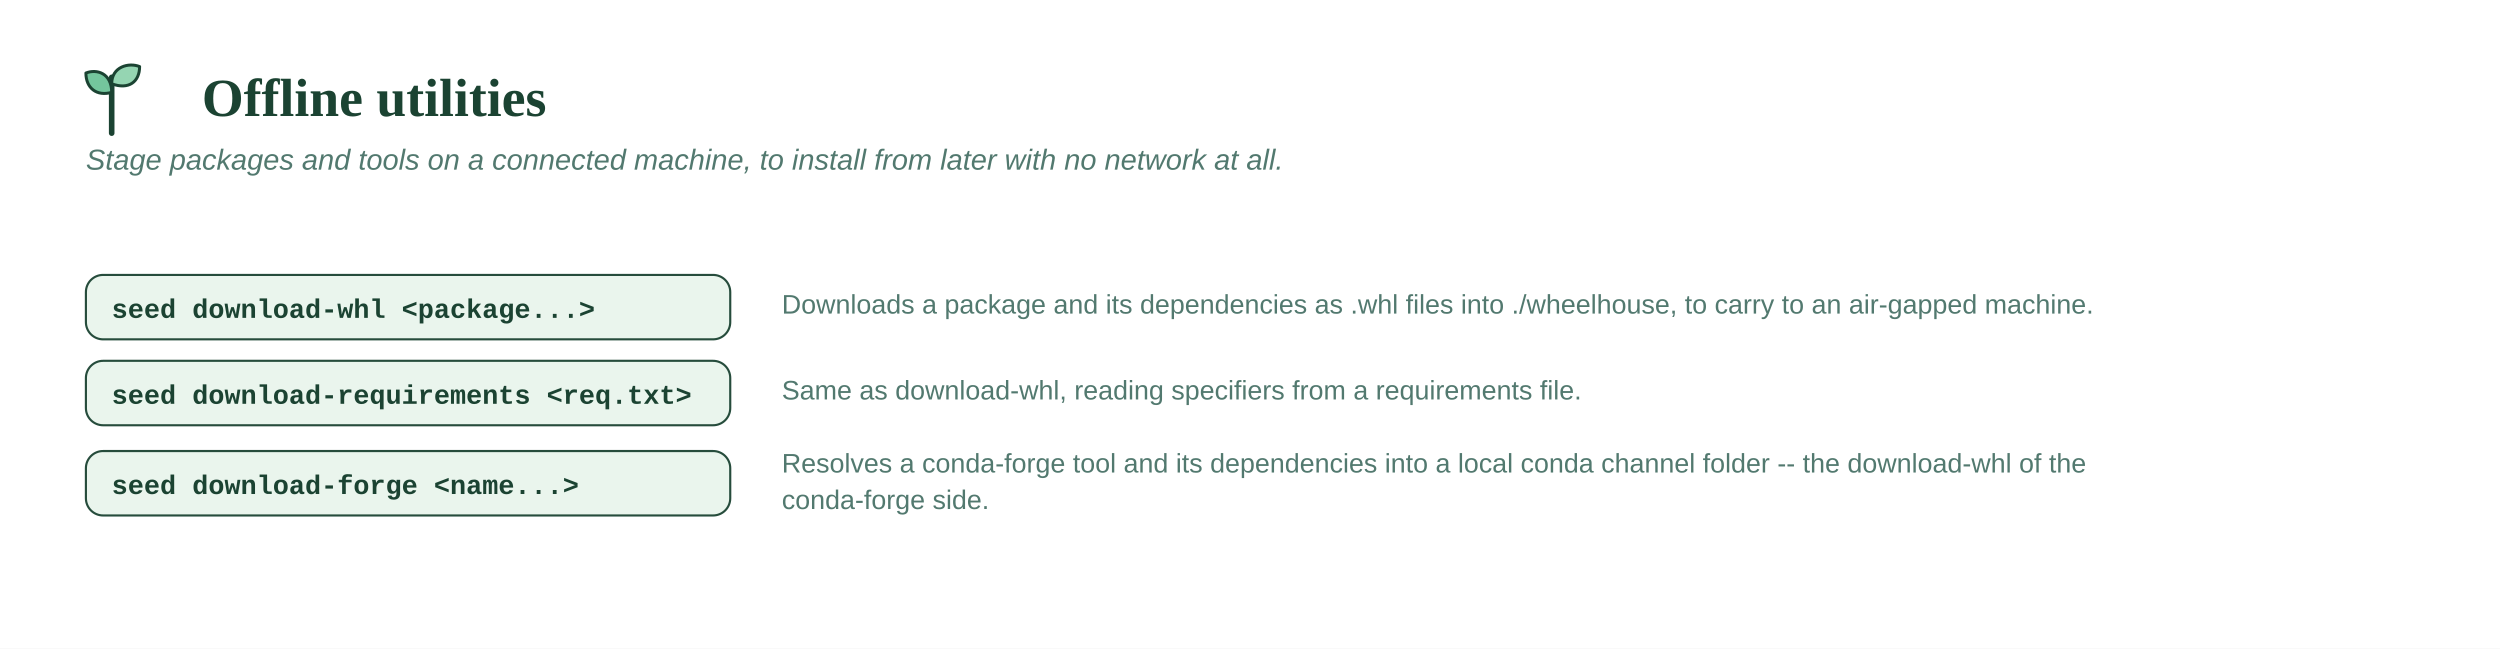
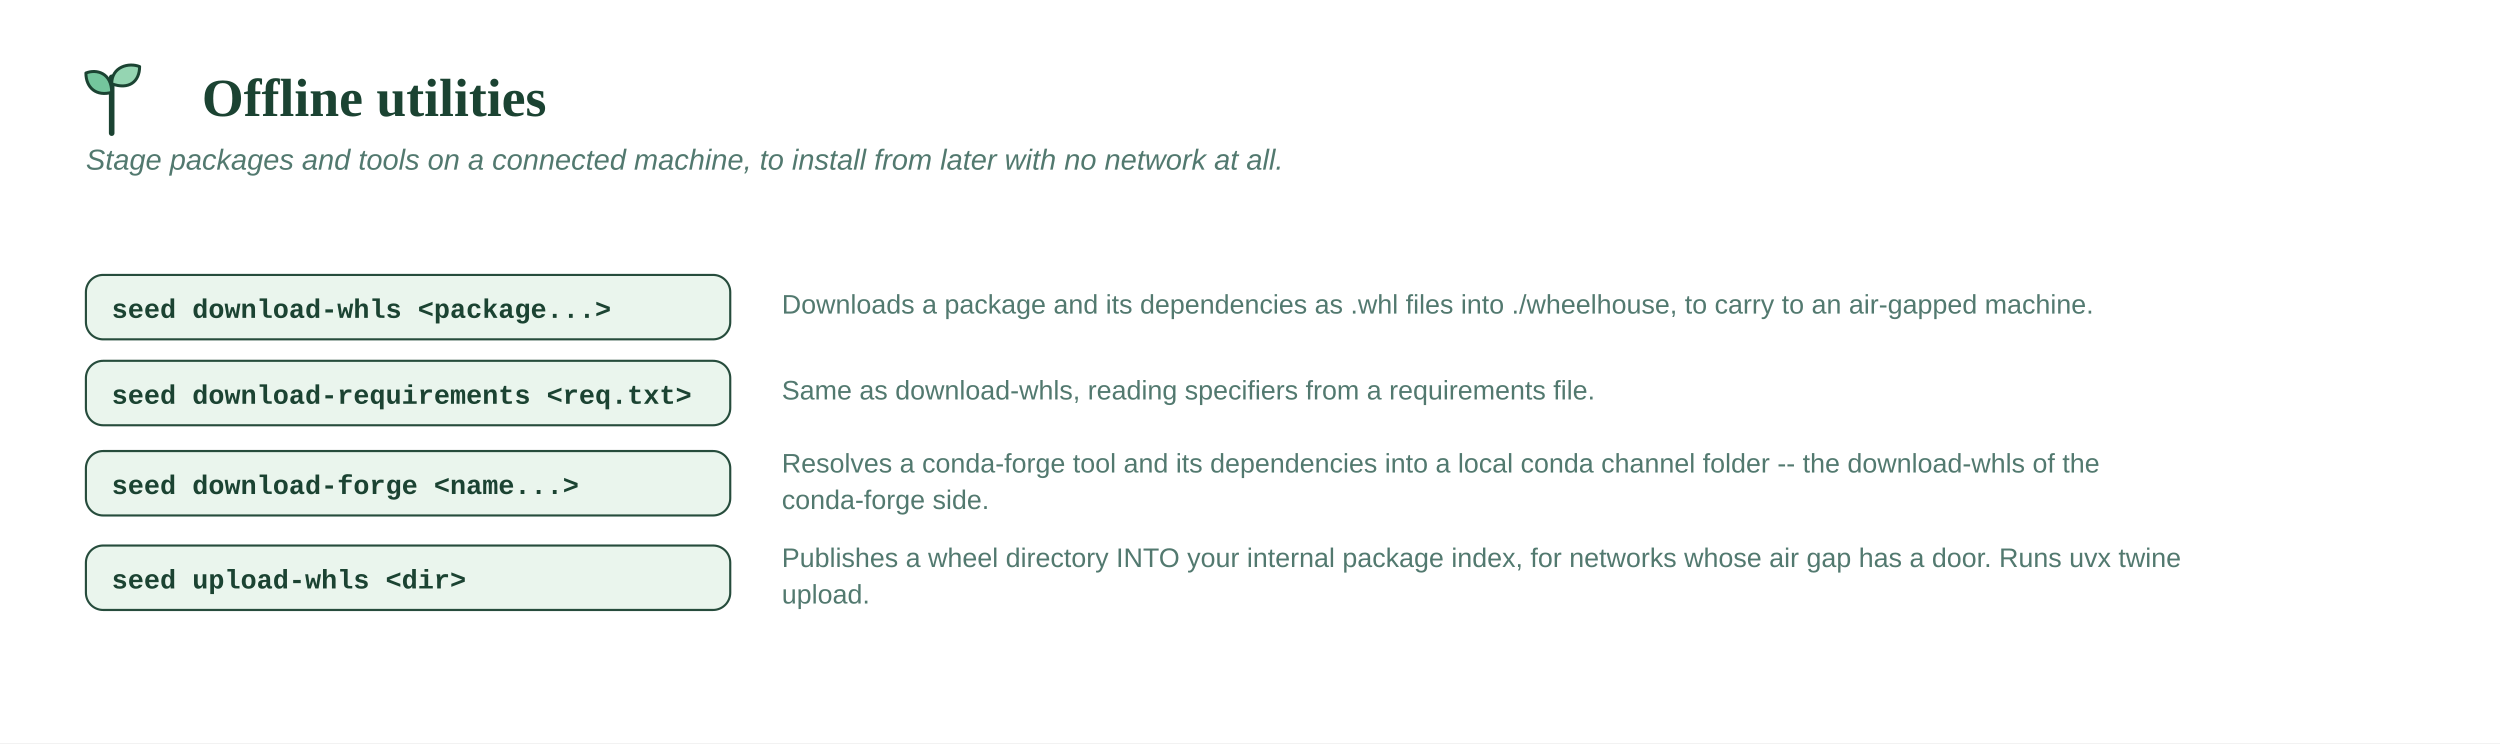
- <svg xmlns="http://www.w3.org/2000/svg" viewBox="0 0 1164 302" font-family="Arial, Helvetica, sans-serif">
+ <svg xmlns="http://www.w3.org/2000/svg" viewBox="0 0 1164 346" font-family="Arial, Helvetica, sans-serif">
  <defs>
    <defs>
      <style>
      .head  { font-family: Georgia, 'Times New Roman', serif; }
      .body  { font-family: Arial, Helvetica, sans-serif; }
      .fg    { fill: #1B4332; }
      .fw    { fill: #FFFFFF; }
      .fmute { fill: #52796F; }
    </style>
      <marker id="arrow" markerWidth="7" markerHeight="7" refX="5.5" refY="3.5" orient="auto">
        <path d="M0,0 L7,3.5 L0,7 Z" fill="#1B4332" />
      </marker>
      <symbol id="ic-cloud" viewBox="0 0 24 24">
        <path d="M6.5 18 C3.5 18 2 15.8 2 13.8 C2 11.6 3.8 10 5.8 10.1 C6.4 7.6 8.7 6 11.2 6.3 C13.6 6.6 15.4 8.6 15.5 11 C17.9 11.1 20 13 20 15.3 C20 17.4 18.2 18 17 18 Z" fill="none" stroke="currentColor" stroke-width="1.6" stroke-linejoin="round" />
      </symbol>
      <symbol id="ic-box" viewBox="0 0 24 24">
        <path d="M3 8 L12 4 L21 8 L12 12 Z" fill="none" stroke="currentColor" stroke-width="1.6" stroke-linejoin="round" />
        <path d="M3 8 V17 L12 21 V12" fill="none" stroke="currentColor" stroke-width="1.6" stroke-linejoin="round" />
        <path d="M21 8 V17 L12 21" fill="none" stroke="currentColor" stroke-width="1.6" stroke-linejoin="round" />
      </symbol>
      <symbol id="ic-server" viewBox="0 0 24 24">
        <rect x="3" y="4" width="18" height="6" rx="1.3" fill="none" stroke="currentColor" stroke-width="1.6" />
        <rect x="3" y="14" width="18" height="6" rx="1.3" fill="none" stroke="currentColor" stroke-width="1.6" />
        <circle cx="7" cy="7" r="1" fill="currentColor" />
        <circle cx="7" cy="17" r="1" fill="currentColor" />
      </symbol>
      <symbol id="ic-monitor" viewBox="0 0 24 24">
        <rect x="2.5" y="4" width="19" height="13" rx="1.4" fill="none" stroke="currentColor" stroke-width="1.6" />
        <line x1="8" y1="21" x2="16" y2="21" stroke="currentColor" stroke-width="1.6" stroke-linecap="round" />
        <line x1="12" y1="17" x2="12" y2="21" stroke="currentColor" stroke-width="1.6" stroke-linecap="round" />
      </symbol>
      <symbol id="ic-folder" viewBox="0 0 24 24">
        <path d="M3 6.5 C3 5.7 3.7 5 4.5 5 H9.5 L11.5 7.5 H19.5 C20.3 7.5 21 8.2 21 9 V17.5 C21 18.3 20.3 19 19.5 19 H4.5 C3.7 19 3 18.3 3 17.5 Z" fill="none" stroke="currentColor" stroke-width="1.6" stroke-linejoin="round" />
      </symbol>
      <symbol id="ic-doc" viewBox="0 0 24 24">
        <path d="M6 3 H14 L19 8 V20 C19 20.6 18.6 21 18 21 H6 C5.4 21 5 20.6 5 20 V4 C5 3.4 5.4 3 6 3 Z" fill="none" stroke="currentColor" stroke-width="1.6" stroke-linejoin="round" />
        <path d="M14 3 V8 H19" fill="none" stroke="currentColor" stroke-width="1.6" stroke-linejoin="round" />
        <line x1="8" y1="12" x2="16" y2="12" stroke="currentColor" stroke-width="1.4" stroke-linecap="round" />
        <line x1="8" y1="15.5" x2="16" y2="15.5" stroke="currentColor" stroke-width="1.4" stroke-linecap="round" />
        <line x1="8" y1="19" x2="12.5" y2="19" stroke="currentColor" stroke-width="1.4" stroke-linecap="round" />
      </symbol>
+       <symbol id="ic-terminal" viewBox="0 0 24 24">
+         <rect x="2.5" y="4" width="19" height="16" rx="1.6" fill="none" stroke="currentColor" stroke-width="1.6" />
+         <path d="M6.5 9 L10.5 12 L6.5 15" fill="none" stroke="currentColor" stroke-width="1.6" stroke-linecap="round" stroke-linejoin="round" />
+         <line x1="12" y1="15" x2="17" y2="15" stroke="currentColor" stroke-width="1.6" stroke-linecap="round" />
+       </symbol>
    </defs>
  </defs>
-   <rect x="0" y="0" width="1164" height="302" fill="#FFFFFF" />
+   <rect x="0" y="0" width="1164" height="346" fill="#FFFFFF" />
  <g transform="translate(40,20)">
    <path d="M12 42 V16" stroke="#1B4332" stroke-width="2.6" stroke-linecap="round" fill="none" />
    <path d="M12 23 C12 14 5 12 0 14 C0 21 5 25 12 23 Z" fill="#74C69D" stroke="#1B4332" stroke-width="1.4" stroke-linejoin="round" />
    <path d="M12 19 C12 11 20 9 25 11 C25 18 20 22 12 19 Z" fill="#95D5B2" stroke="#1B4332" stroke-width="1.4" stroke-linejoin="round" />
  </g>
  <text x="94" y="54" class="head fg" font-size="25" font-weight="700">Offline utilities</text>
  <text x="40" y="79" class="body fmute" font-size="13.5" font-style="italic">Stage packages and tools on a connected machine, to install from later with no network at all.</text>
  <rect x="40" y="128" width="300" height="30" rx="8" fill="#E9F5EC" stroke="#1B4332" stroke-width="1" opacity="0.95" />
-   <text x="52" y="148" font-family="Consolas, 'SF Mono', Monaco, 'Courier New', monospace" font-size="12.5" font-weight="700" fill="#1B4332">seed download-whl &lt;package...&gt;</text>
+   <text x="52" y="148" font-family="Consolas, 'SF Mono', Monaco, 'Courier New', monospace" font-size="12.5" font-weight="700" fill="#1B4332">seed download-whls &lt;package...&gt;</text>
  <text x="364" y="146" class="body" font-size="12.5" fill="#52796F">Downloads a package and its dependencies as .whl files into ./wheelhouse, to carry to an air-gapped machine.</text>
  <rect x="40" y="168" width="300" height="30" rx="8" fill="#E9F5EC" stroke="#1B4332" stroke-width="1" opacity="0.95" />
  <text x="52" y="188" font-family="Consolas, 'SF Mono', Monaco, 'Courier New', monospace" font-size="12.5" font-weight="700" fill="#1B4332">seed download-requirements &lt;req.txt&gt;</text>
-   <text x="364" y="186" class="body" font-size="12.5" fill="#52796F">Same as download-whl, reading specifiers from a requirements file.</text>
+   <text x="364" y="186" class="body" font-size="12.5" fill="#52796F">Same as download-whls, reading specifiers from a requirements file.</text>
  <rect x="40" y="210" width="300" height="30" rx="8" fill="#E9F5EC" stroke="#1B4332" stroke-width="1" opacity="0.95" />
  <text x="52" y="230" font-family="Consolas, 'SF Mono', Monaco, 'Courier New', monospace" font-size="12.5" font-weight="700" fill="#1B4332">seed download-forge &lt;name...&gt;</text>
-   <text x="364" y="220" class="body" font-size="12.5" fill="#52796F">Resolves a conda-forge tool and its dependencies into a local conda channel folder -- the download-whl of the</text>
+   <text x="364" y="220" class="body" font-size="12.5" fill="#52796F">Resolves a conda-forge tool and its dependencies into a local conda channel folder -- the download-whls of the</text>
  <text x="364" y="237" class="body" font-size="12.5" fill="#52796F">conda-forge side.</text>
+   <rect x="40" y="254" width="300" height="30" rx="8" fill="#E9F5EC" stroke="#1B4332" stroke-width="1" opacity="0.95" />
+   <text x="52" y="274" font-family="Consolas, 'SF Mono', Monaco, 'Courier New', monospace" font-size="12.5" font-weight="700" fill="#1B4332">seed upload-whls &lt;dir&gt;</text>
+   <text x="364" y="264" class="body" font-size="12.5" fill="#52796F">Publishes a wheel directory INTO your internal package index, for networks whose air gap has a door. Runs uvx twine</text>
+   <text x="364" y="281" class="body" font-size="12.5" fill="#52796F">upload.</text>
</svg>
